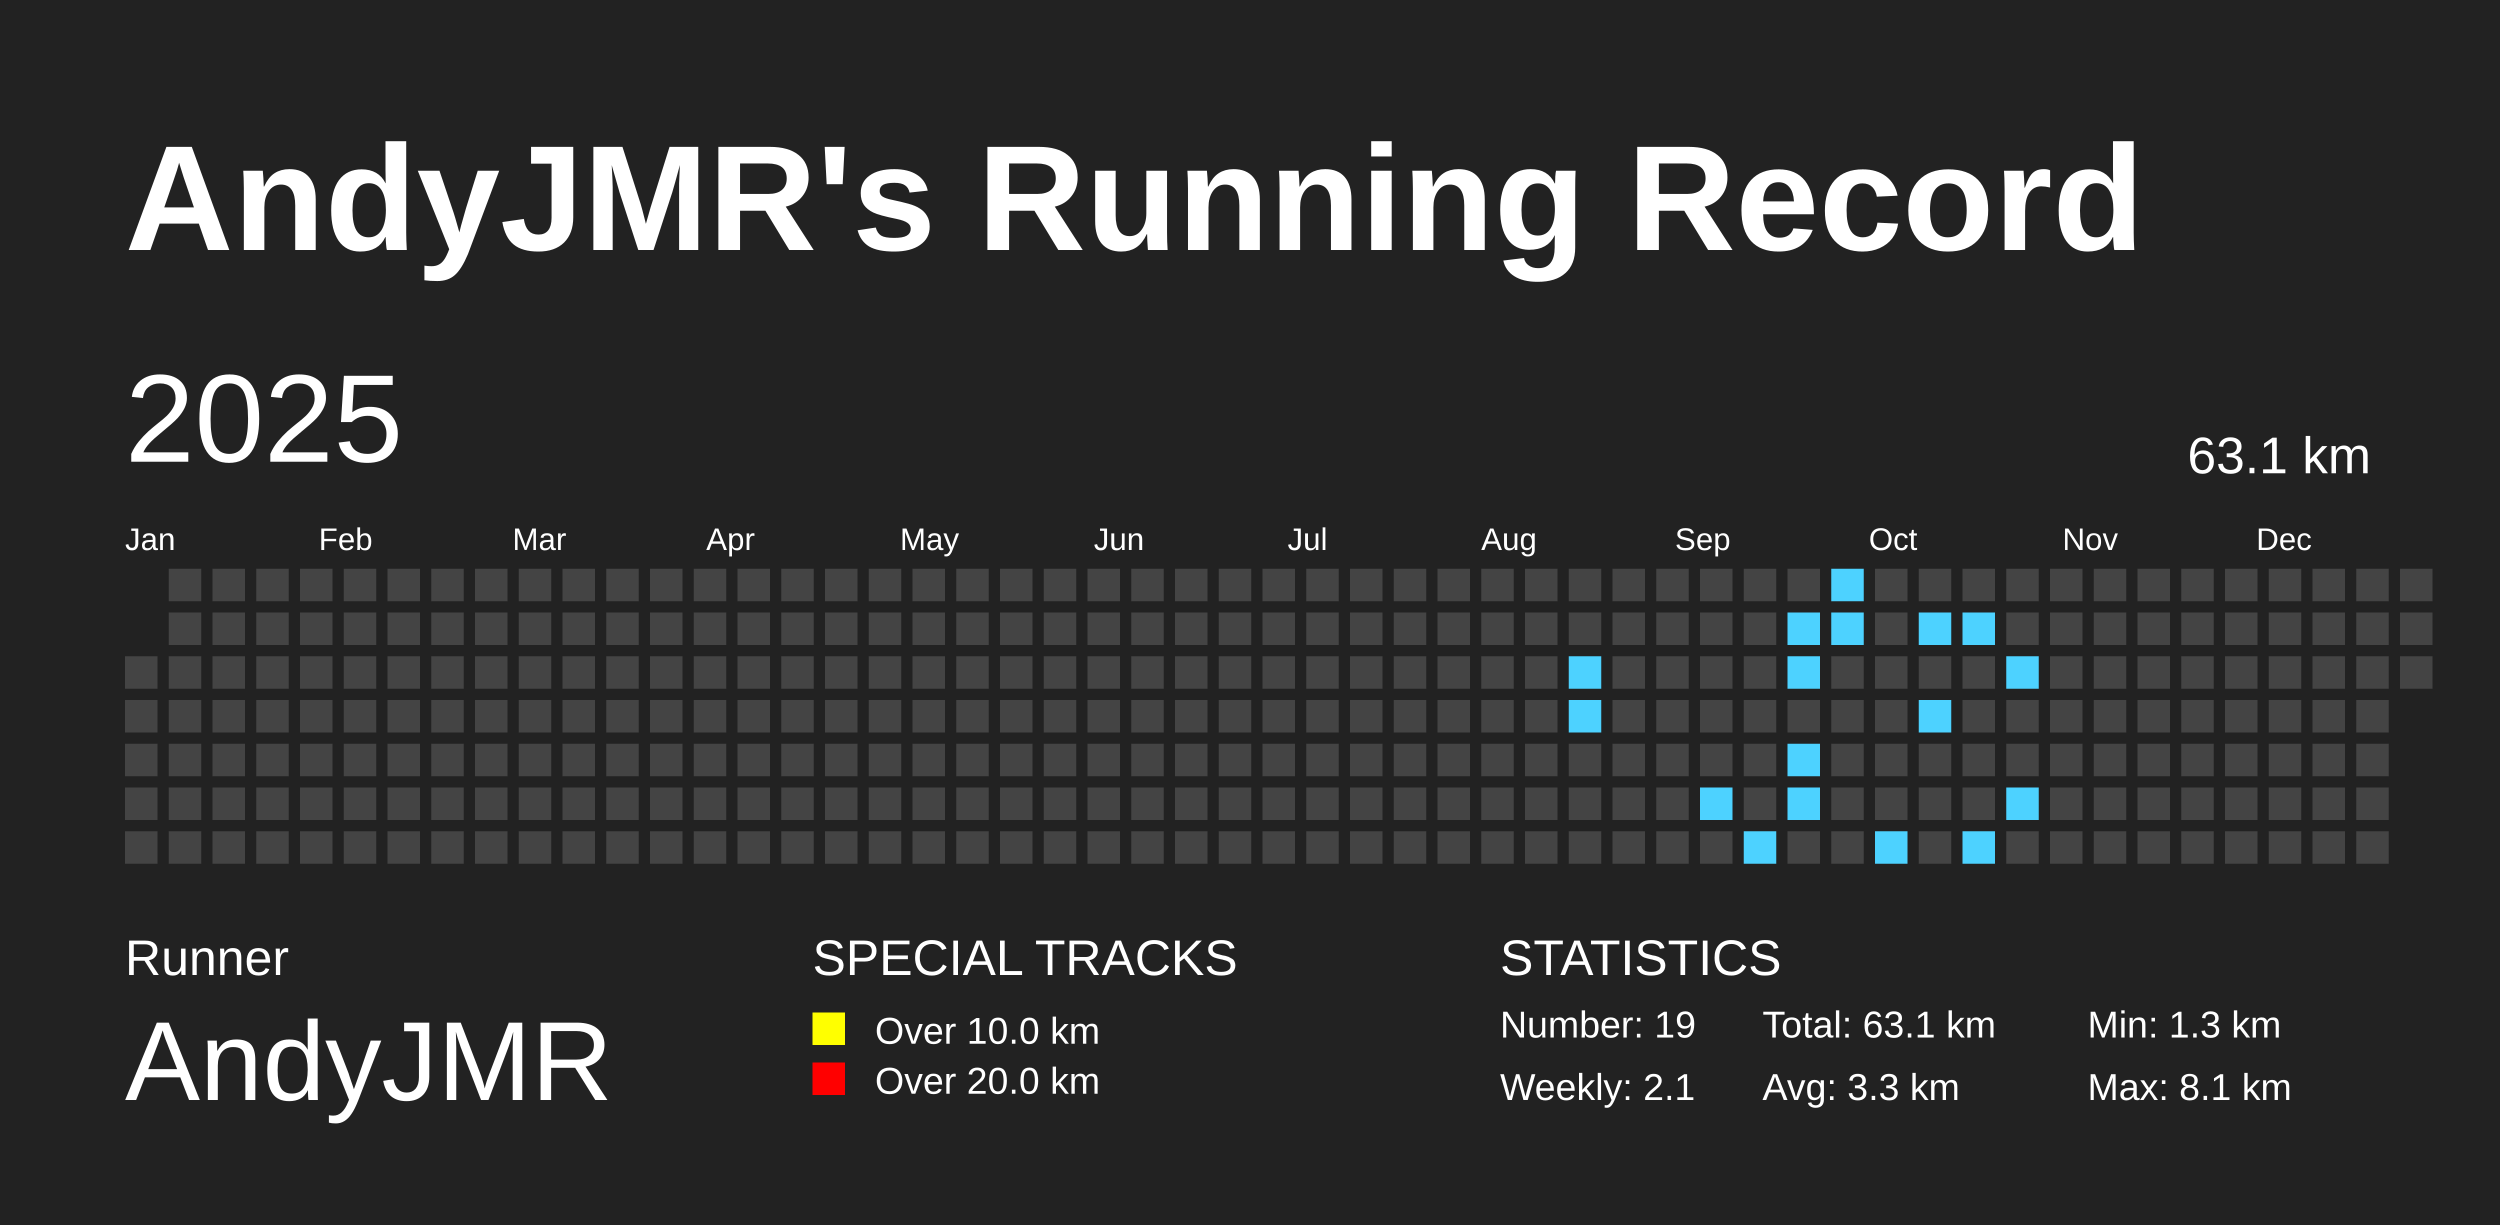
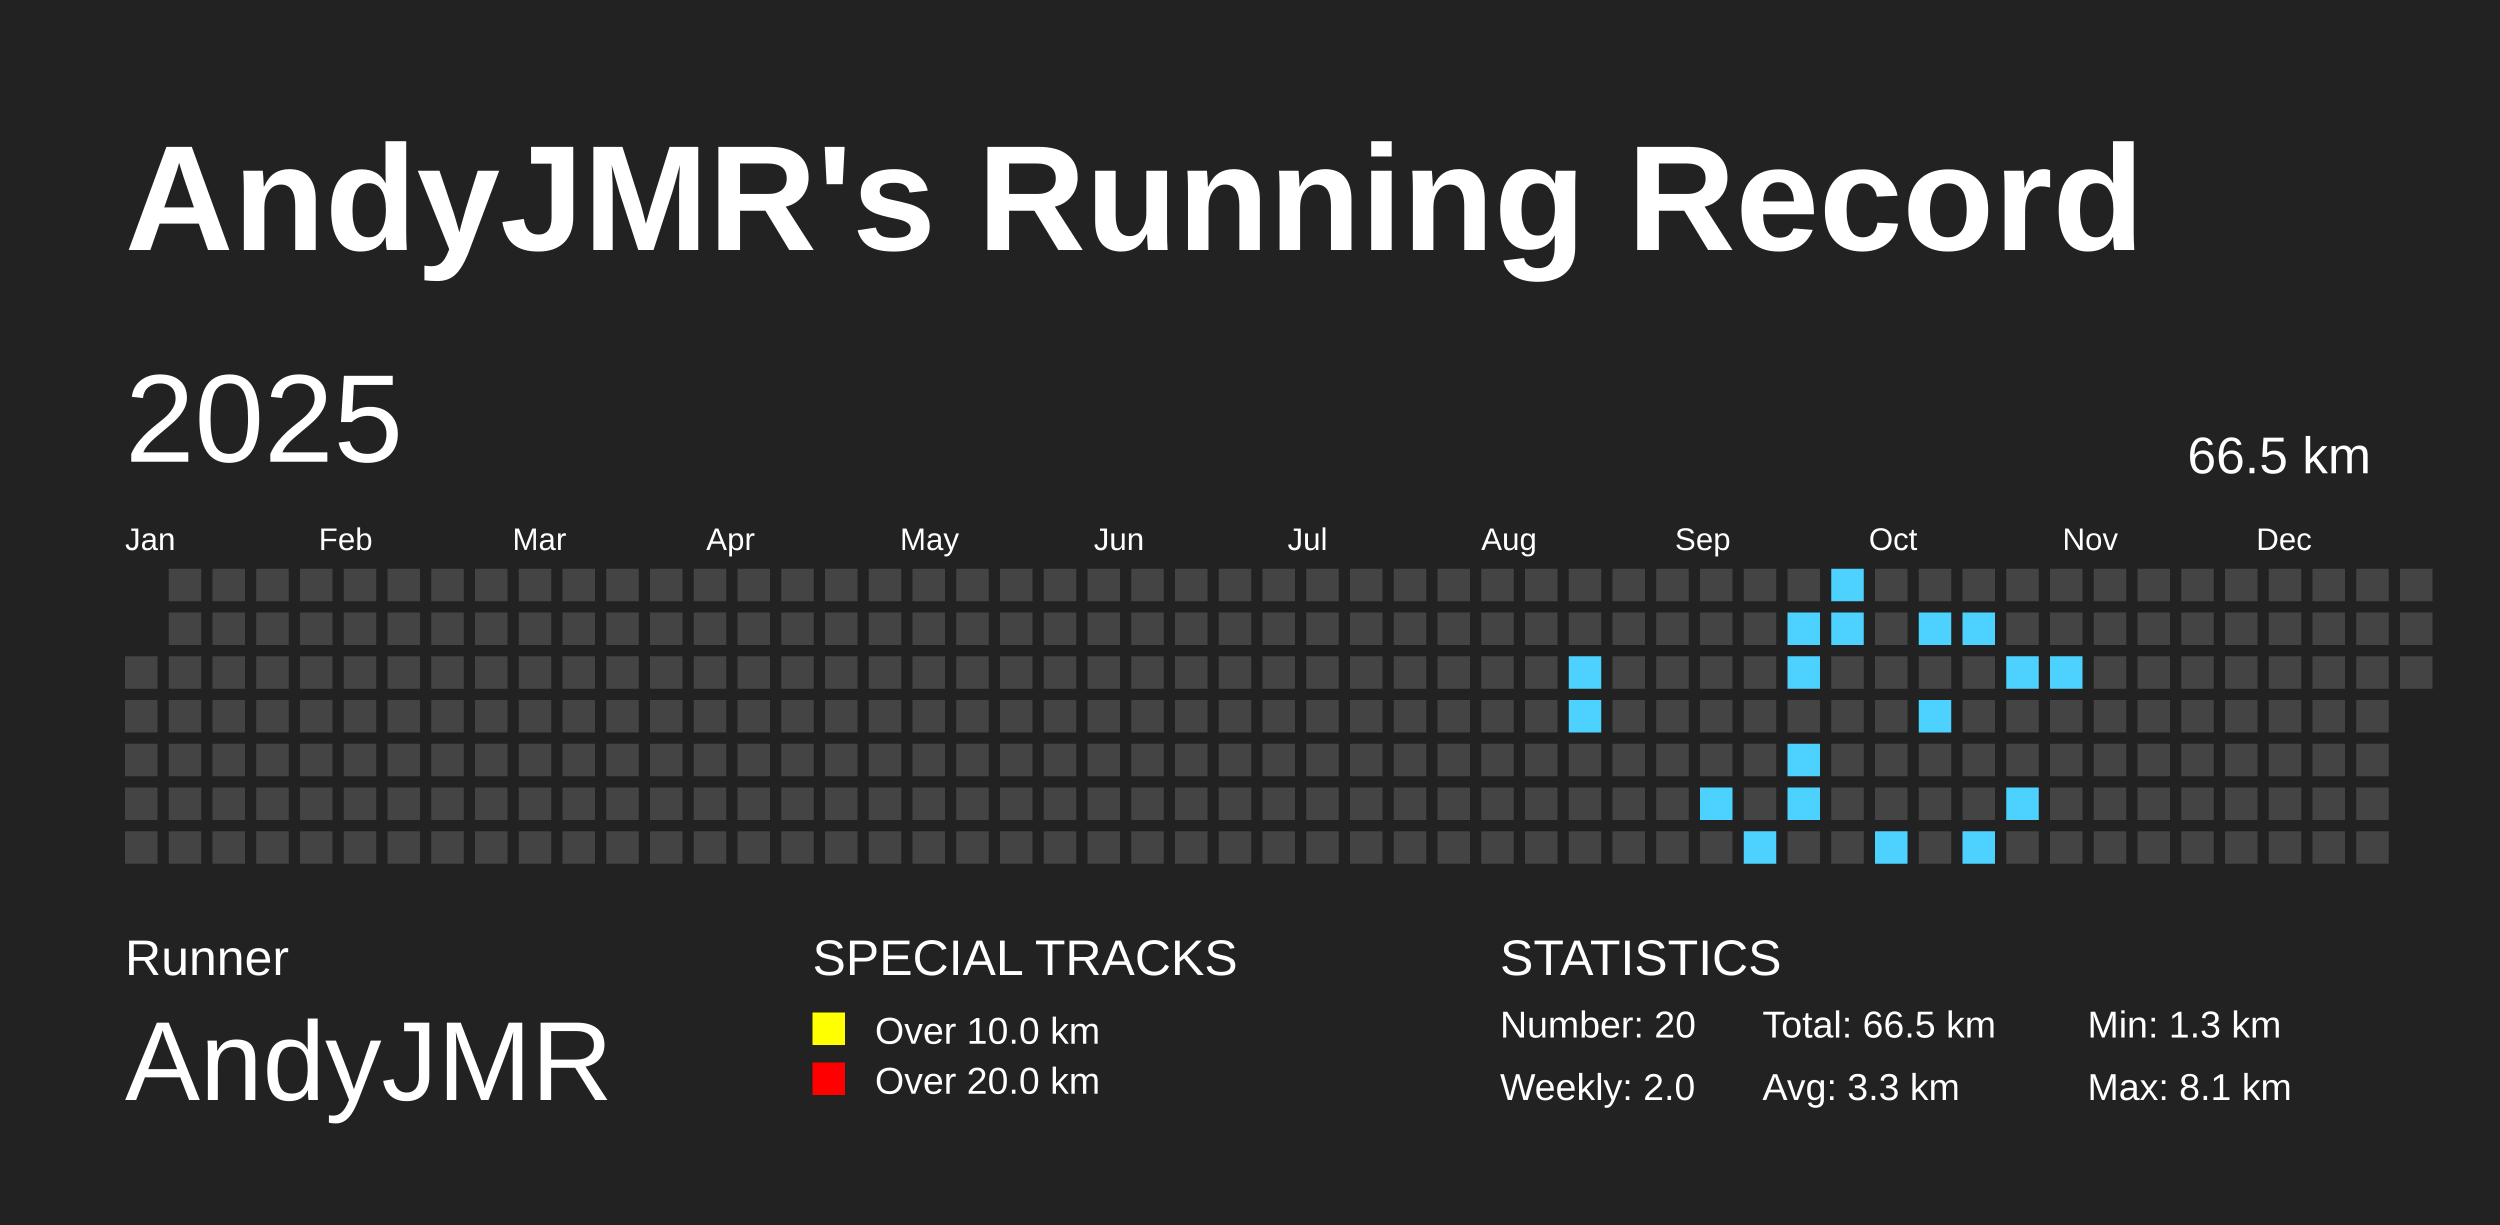
<svg xmlns="http://www.w3.org/2000/svg" baseProfile="full" height="98mm" version="1.1" viewBox="0,0,200,98" width="200mm">
  <defs />
  <rect fill="#222222" height="98" width="200" x="0" y="0" />
  <text fill="#FFFFFF" style="font-size:12px; font-family:Arial; font-weight:bold;" x="10" y="20">AndyJMR's Running Record</text>
  <text fill="#FFFFFF" style="font-size:4px; font-family:Arial" x="10" y="78">Runner</text>
  <text fill="#FFFFFF" style="font-size:9px; font-family:Arial" x="10" y="88">AndyJMR</text>
  <text fill="#FFFFFF" style="font-size:4px; font-family:Arial" x="65" y="78">SPECIAL TRACKS</text>
  <rect fill="yellow" height="2.6" width="2.6" x="65" y="81" />
  <text fill="#FFFFFF" style="font-size:3px; font-family:Arial" x="70" y="83.5">Over 10.0 km</text>
  <rect fill="red" height="2.6" width="2.6" x="65" y="85" />
  <text fill="#FFFFFF" style="font-size:3px; font-family:Arial" x="70" y="87.5">Over 20.0 km</text>
  <text fill="#FFFFFF" style="font-size:4px; font-family:Arial" x="120" y="78">STATISTICS</text>
-   <text fill="#FFFFFF" style="font-size:3px; font-family:Arial" x="120" y="83">Number: 19</text>
-   <text fill="#FFFFFF" style="font-size:3px; font-family:Arial" x="120" y="88">Weekly: 2.1</text>
-   <text fill="#FFFFFF" style="font-size:3px; font-family:Arial" x="141" y="83">Total: 63.1 km</text>
+   <text fill="#FFFFFF" style="font-size:3px; font-family:Arial" x="120" y="83">Number: 20</text>
+   <text fill="#FFFFFF" style="font-size:3px; font-family:Arial" x="120" y="88">Weekly: 2.0</text>
+   <text fill="#FFFFFF" style="font-size:3px; font-family:Arial" x="141" y="83">Total: 66.5 km</text>
  <text fill="#FFFFFF" style="font-size:3px; font-family:Arial" x="141" y="88">Avg: 3.3 km</text>
  <text fill="#FFFFFF" style="font-size:3px; font-family:Arial" x="167" y="83">Min: 1.3 km</text>
  <text fill="#FFFFFF" style="font-size:3px; font-family:Arial" x="167" y="88">Max: 8.1 km</text>
  <text dominant-baseline="hanging" fill="#FFFFFF" style="font-size:10.0px; font-family:Arial;" x="10" y="30">2025</text>
-   <text dominant-baseline="hanging" fill="#FFFFFF" style="font-size:4.125px; font-family:Arial;" x="175" y="35">63.1 km</text>
+   <text dominant-baseline="hanging" fill="#FFFFFF" style="font-size:4.125px; font-family:Arial;" x="175" y="35">66.5 km</text>
  <text fill="#FFFFFF" style="font-size:2.5px; font-family:Arial" x="10.0" y="44">Jan</text>
  <text fill="#FFFFFF" style="font-size:2.5px; font-family:Arial" x="25.5" y="44">Feb</text>
  <text fill="#FFFFFF" style="font-size:2.5px; font-family:Arial" x="41.0" y="44">Mar</text>
  <text fill="#FFFFFF" style="font-size:2.5px; font-family:Arial" x="56.5" y="44">Apr</text>
  <text fill="#FFFFFF" style="font-size:2.5px; font-family:Arial" x="72.0" y="44">May</text>
  <text fill="#FFFFFF" style="font-size:2.5px; font-family:Arial" x="87.5" y="44">Jun</text>
  <text fill="#FFFFFF" style="font-size:2.5px; font-family:Arial" x="103.0" y="44">Jul</text>
  <text fill="#FFFFFF" style="font-size:2.5px; font-family:Arial" x="118.5" y="44">Aug</text>
  <text fill="#FFFFFF" style="font-size:2.5px; font-family:Arial" x="134.0" y="44">Sep</text>
  <text fill="#FFFFFF" style="font-size:2.5px; font-family:Arial" x="149.5" y="44">Oct</text>
  <text fill="#FFFFFF" style="font-size:2.5px; font-family:Arial" x="165.0" y="44">Nov</text>
  <text fill="#FFFFFF" style="font-size:2.5px; font-family:Arial" x="180.5" y="44">Dec</text>
  <rect fill="#444444" height="2.6" width="2.6" x="10.0" y="52.5" />
  <rect fill="#444444" height="2.6" width="2.6" x="10.0" y="56.0" />
  <rect fill="#444444" height="2.6" width="2.6" x="10.0" y="59.5" />
  <rect fill="#444444" height="2.6" width="2.6" x="10.0" y="63.0" />
  <rect fill="#444444" height="2.6" width="2.6" x="10.0" y="66.5" />
  <rect fill="#444444" height="2.6" width="2.6" x="13.5" y="45.5" />
  <rect fill="#444444" height="2.6" width="2.6" x="13.5" y="49.0" />
  <rect fill="#444444" height="2.6" width="2.6" x="13.5" y="52.5" />
  <rect fill="#444444" height="2.6" width="2.6" x="13.5" y="56.0" />
  <rect fill="#444444" height="2.6" width="2.6" x="13.5" y="59.5" />
  <rect fill="#444444" height="2.6" width="2.6" x="13.5" y="63.0" />
  <rect fill="#444444" height="2.6" width="2.6" x="13.5" y="66.5" />
  <rect fill="#444444" height="2.6" width="2.6" x="17.0" y="45.5" />
  <rect fill="#444444" height="2.6" width="2.6" x="17.0" y="49.0" />
  <rect fill="#444444" height="2.6" width="2.6" x="17.0" y="52.5" />
  <rect fill="#444444" height="2.6" width="2.6" x="17.0" y="56.0" />
  <rect fill="#444444" height="2.6" width="2.6" x="17.0" y="59.5" />
  <rect fill="#444444" height="2.6" width="2.6" x="17.0" y="63.0" />
  <rect fill="#444444" height="2.6" width="2.6" x="17.0" y="66.5" />
  <rect fill="#444444" height="2.6" width="2.6" x="20.5" y="45.5" />
  <rect fill="#444444" height="2.6" width="2.6" x="20.5" y="49.0" />
  <rect fill="#444444" height="2.6" width="2.6" x="20.5" y="52.5" />
  <rect fill="#444444" height="2.6" width="2.6" x="20.5" y="56.0" />
  <rect fill="#444444" height="2.6" width="2.6" x="20.5" y="59.5" />
  <rect fill="#444444" height="2.6" width="2.6" x="20.5" y="63.0" />
  <rect fill="#444444" height="2.6" width="2.6" x="20.5" y="66.5" />
  <rect fill="#444444" height="2.6" width="2.6" x="24.0" y="45.5" />
  <rect fill="#444444" height="2.6" width="2.6" x="24.0" y="49.0" />
  <rect fill="#444444" height="2.6" width="2.6" x="24.0" y="52.5" />
  <rect fill="#444444" height="2.6" width="2.6" x="24.0" y="56.0" />
  <rect fill="#444444" height="2.6" width="2.6" x="24.0" y="59.5" />
  <rect fill="#444444" height="2.6" width="2.6" x="24.0" y="63.0" />
  <rect fill="#444444" height="2.6" width="2.6" x="24.0" y="66.5" />
  <rect fill="#444444" height="2.6" width="2.6" x="27.5" y="45.5" />
  <rect fill="#444444" height="2.6" width="2.6" x="27.5" y="49.0" />
  <rect fill="#444444" height="2.6" width="2.6" x="27.5" y="52.5" />
  <rect fill="#444444" height="2.6" width="2.6" x="27.5" y="56.0" />
  <rect fill="#444444" height="2.6" width="2.6" x="27.5" y="59.5" />
  <rect fill="#444444" height="2.6" width="2.6" x="27.5" y="63.0" />
  <rect fill="#444444" height="2.6" width="2.6" x="27.5" y="66.5" />
  <rect fill="#444444" height="2.6" width="2.6" x="31.0" y="45.5" />
  <rect fill="#444444" height="2.6" width="2.6" x="31.0" y="49.0" />
  <rect fill="#444444" height="2.6" width="2.6" x="31.0" y="52.5" />
  <rect fill="#444444" height="2.6" width="2.6" x="31.0" y="56.0" />
  <rect fill="#444444" height="2.6" width="2.6" x="31.0" y="59.5" />
  <rect fill="#444444" height="2.6" width="2.6" x="31.0" y="63.0" />
  <rect fill="#444444" height="2.6" width="2.6" x="31.0" y="66.5" />
  <rect fill="#444444" height="2.6" width="2.6" x="34.5" y="45.5" />
  <rect fill="#444444" height="2.6" width="2.6" x="34.5" y="49.0" />
  <rect fill="#444444" height="2.6" width="2.6" x="34.5" y="52.5" />
  <rect fill="#444444" height="2.6" width="2.6" x="34.5" y="56.0" />
  <rect fill="#444444" height="2.6" width="2.6" x="34.5" y="59.5" />
  <rect fill="#444444" height="2.6" width="2.6" x="34.5" y="63.0" />
  <rect fill="#444444" height="2.6" width="2.6" x="34.5" y="66.5" />
  <rect fill="#444444" height="2.6" width="2.6" x="38.0" y="45.5" />
  <rect fill="#444444" height="2.6" width="2.6" x="38.0" y="49.0" />
  <rect fill="#444444" height="2.6" width="2.6" x="38.0" y="52.5" />
  <rect fill="#444444" height="2.6" width="2.6" x="38.0" y="56.0" />
  <rect fill="#444444" height="2.6" width="2.6" x="38.0" y="59.5" />
  <rect fill="#444444" height="2.6" width="2.6" x="38.0" y="63.0" />
  <rect fill="#444444" height="2.6" width="2.6" x="38.0" y="66.5" />
  <rect fill="#444444" height="2.6" width="2.6" x="41.5" y="45.5" />
  <rect fill="#444444" height="2.6" width="2.6" x="41.5" y="49.0" />
  <rect fill="#444444" height="2.6" width="2.6" x="41.5" y="52.5" />
  <rect fill="#444444" height="2.6" width="2.6" x="41.5" y="56.0" />
  <rect fill="#444444" height="2.6" width="2.6" x="41.5" y="59.5" />
  <rect fill="#444444" height="2.6" width="2.6" x="41.5" y="63.0" />
  <rect fill="#444444" height="2.6" width="2.6" x="41.5" y="66.5" />
  <rect fill="#444444" height="2.6" width="2.6" x="45.0" y="45.5" />
  <rect fill="#444444" height="2.6" width="2.6" x="45.0" y="49.0" />
  <rect fill="#444444" height="2.6" width="2.6" x="45.0" y="52.5" />
  <rect fill="#444444" height="2.6" width="2.6" x="45.0" y="56.0" />
  <rect fill="#444444" height="2.6" width="2.6" x="45.0" y="59.5" />
  <rect fill="#444444" height="2.6" width="2.6" x="45.0" y="63.0" />
  <rect fill="#444444" height="2.6" width="2.6" x="45.0" y="66.5" />
  <rect fill="#444444" height="2.6" width="2.6" x="48.5" y="45.5" />
  <rect fill="#444444" height="2.6" width="2.6" x="48.5" y="49.0" />
  <rect fill="#444444" height="2.6" width="2.6" x="48.5" y="52.5" />
  <rect fill="#444444" height="2.6" width="2.6" x="48.5" y="56.0" />
  <rect fill="#444444" height="2.6" width="2.6" x="48.5" y="59.5" />
  <rect fill="#444444" height="2.6" width="2.6" x="48.5" y="63.0" />
  <rect fill="#444444" height="2.6" width="2.6" x="48.5" y="66.5" />
  <rect fill="#444444" height="2.6" width="2.6" x="52.0" y="45.5" />
  <rect fill="#444444" height="2.6" width="2.6" x="52.0" y="49.0" />
  <rect fill="#444444" height="2.6" width="2.6" x="52.0" y="52.5" />
  <rect fill="#444444" height="2.6" width="2.6" x="52.0" y="56.0" />
  <rect fill="#444444" height="2.6" width="2.6" x="52.0" y="59.5" />
  <rect fill="#444444" height="2.6" width="2.6" x="52.0" y="63.0" />
  <rect fill="#444444" height="2.6" width="2.6" x="52.0" y="66.5" />
  <rect fill="#444444" height="2.6" width="2.6" x="55.5" y="45.5" />
  <rect fill="#444444" height="2.6" width="2.6" x="55.5" y="49.0" />
  <rect fill="#444444" height="2.6" width="2.6" x="55.5" y="52.5" />
  <rect fill="#444444" height="2.6" width="2.6" x="55.5" y="56.0" />
  <rect fill="#444444" height="2.6" width="2.6" x="55.5" y="59.5" />
  <rect fill="#444444" height="2.6" width="2.6" x="55.5" y="63.0" />
  <rect fill="#444444" height="2.6" width="2.6" x="55.5" y="66.5" />
  <rect fill="#444444" height="2.6" width="2.6" x="59.0" y="45.5" />
  <rect fill="#444444" height="2.6" width="2.6" x="59.0" y="49.0" />
  <rect fill="#444444" height="2.6" width="2.6" x="59.0" y="52.5" />
  <rect fill="#444444" height="2.6" width="2.6" x="59.0" y="56.0" />
  <rect fill="#444444" height="2.6" width="2.6" x="59.0" y="59.5" />
  <rect fill="#444444" height="2.6" width="2.6" x="59.0" y="63.0" />
  <rect fill="#444444" height="2.6" width="2.6" x="59.0" y="66.5" />
  <rect fill="#444444" height="2.6" width="2.6" x="62.5" y="45.5" />
  <rect fill="#444444" height="2.6" width="2.6" x="62.5" y="49.0" />
  <rect fill="#444444" height="2.6" width="2.6" x="62.5" y="52.5" />
  <rect fill="#444444" height="2.6" width="2.6" x="62.5" y="56.0" />
  <rect fill="#444444" height="2.6" width="2.6" x="62.5" y="59.5" />
  <rect fill="#444444" height="2.6" width="2.6" x="62.5" y="63.0" />
  <rect fill="#444444" height="2.6" width="2.6" x="62.5" y="66.5" />
  <rect fill="#444444" height="2.6" width="2.6" x="66.0" y="45.5" />
  <rect fill="#444444" height="2.6" width="2.6" x="66.0" y="49.0" />
  <rect fill="#444444" height="2.6" width="2.6" x="66.0" y="52.5" />
  <rect fill="#444444" height="2.6" width="2.6" x="66.0" y="56.0" />
  <rect fill="#444444" height="2.6" width="2.6" x="66.0" y="59.5" />
  <rect fill="#444444" height="2.6" width="2.6" x="66.0" y="63.0" />
  <rect fill="#444444" height="2.6" width="2.6" x="66.0" y="66.5" />
  <rect fill="#444444" height="2.6" width="2.6" x="69.5" y="45.5" />
  <rect fill="#444444" height="2.6" width="2.6" x="69.5" y="49.0" />
  <rect fill="#444444" height="2.6" width="2.6" x="69.5" y="52.5" />
  <rect fill="#444444" height="2.6" width="2.6" x="69.5" y="56.0" />
  <rect fill="#444444" height="2.6" width="2.6" x="69.5" y="59.5" />
  <rect fill="#444444" height="2.6" width="2.6" x="69.5" y="63.0" />
  <rect fill="#444444" height="2.6" width="2.6" x="69.5" y="66.5" />
  <rect fill="#444444" height="2.6" width="2.6" x="73.0" y="45.5" />
  <rect fill="#444444" height="2.6" width="2.6" x="73.0" y="49.0" />
  <rect fill="#444444" height="2.6" width="2.6" x="73.0" y="52.5" />
  <rect fill="#444444" height="2.6" width="2.6" x="73.0" y="56.0" />
  <rect fill="#444444" height="2.6" width="2.6" x="73.0" y="59.5" />
  <rect fill="#444444" height="2.6" width="2.6" x="73.0" y="63.0" />
  <rect fill="#444444" height="2.6" width="2.6" x="73.0" y="66.5" />
  <rect fill="#444444" height="2.6" width="2.6" x="76.5" y="45.5" />
  <rect fill="#444444" height="2.6" width="2.6" x="76.5" y="49.0" />
  <rect fill="#444444" height="2.6" width="2.6" x="76.5" y="52.5" />
  <rect fill="#444444" height="2.6" width="2.6" x="76.5" y="56.0" />
  <rect fill="#444444" height="2.6" width="2.6" x="76.5" y="59.5" />
  <rect fill="#444444" height="2.6" width="2.6" x="76.5" y="63.0" />
  <rect fill="#444444" height="2.6" width="2.6" x="76.5" y="66.5" />
  <rect fill="#444444" height="2.6" width="2.6" x="80.0" y="45.5" />
  <rect fill="#444444" height="2.6" width="2.6" x="80.0" y="49.0" />
  <rect fill="#444444" height="2.6" width="2.6" x="80.0" y="52.5" />
  <rect fill="#444444" height="2.6" width="2.6" x="80.0" y="56.0" />
  <rect fill="#444444" height="2.6" width="2.6" x="80.0" y="59.5" />
  <rect fill="#444444" height="2.6" width="2.6" x="80.0" y="63.0" />
  <rect fill="#444444" height="2.6" width="2.6" x="80.0" y="66.5" />
  <rect fill="#444444" height="2.6" width="2.6" x="83.5" y="45.5" />
  <rect fill="#444444" height="2.6" width="2.6" x="83.5" y="49.0" />
  <rect fill="#444444" height="2.6" width="2.6" x="83.5" y="52.5" />
  <rect fill="#444444" height="2.6" width="2.6" x="83.5" y="56.0" />
  <rect fill="#444444" height="2.6" width="2.6" x="83.5" y="59.5" />
  <rect fill="#444444" height="2.6" width="2.6" x="83.5" y="63.0" />
  <rect fill="#444444" height="2.6" width="2.6" x="83.5" y="66.5" />
  <rect fill="#444444" height="2.6" width="2.6" x="87.0" y="45.5" />
  <rect fill="#444444" height="2.6" width="2.6" x="87.0" y="49.0" />
  <rect fill="#444444" height="2.6" width="2.6" x="87.0" y="52.5" />
  <rect fill="#444444" height="2.6" width="2.6" x="87.0" y="56.0" />
  <rect fill="#444444" height="2.6" width="2.6" x="87.0" y="59.5" />
  <rect fill="#444444" height="2.6" width="2.6" x="87.0" y="63.0" />
  <rect fill="#444444" height="2.6" width="2.6" x="87.0" y="66.5" />
  <rect fill="#444444" height="2.6" width="2.6" x="90.5" y="45.5" />
  <rect fill="#444444" height="2.6" width="2.6" x="90.5" y="49.0" />
  <rect fill="#444444" height="2.6" width="2.6" x="90.5" y="52.5" />
  <rect fill="#444444" height="2.6" width="2.6" x="90.5" y="56.0" />
  <rect fill="#444444" height="2.6" width="2.6" x="90.5" y="59.5" />
  <rect fill="#444444" height="2.6" width="2.6" x="90.5" y="63.0" />
  <rect fill="#444444" height="2.6" width="2.6" x="90.5" y="66.5" />
  <rect fill="#444444" height="2.6" width="2.6" x="94.0" y="45.5" />
  <rect fill="#444444" height="2.6" width="2.6" x="94.0" y="49.0" />
  <rect fill="#444444" height="2.6" width="2.6" x="94.0" y="52.5" />
  <rect fill="#444444" height="2.6" width="2.6" x="94.0" y="56.0" />
  <rect fill="#444444" height="2.6" width="2.6" x="94.0" y="59.5" />
  <rect fill="#444444" height="2.6" width="2.6" x="94.0" y="63.0" />
  <rect fill="#444444" height="2.6" width="2.6" x="94.0" y="66.5" />
  <rect fill="#444444" height="2.6" width="2.6" x="97.5" y="45.5" />
  <rect fill="#444444" height="2.6" width="2.6" x="97.5" y="49.0" />
  <rect fill="#444444" height="2.6" width="2.6" x="97.5" y="52.5" />
  <rect fill="#444444" height="2.6" width="2.6" x="97.5" y="56.0" />
  <rect fill="#444444" height="2.6" width="2.6" x="97.5" y="59.5" />
  <rect fill="#444444" height="2.6" width="2.6" x="97.5" y="63.0" />
  <rect fill="#444444" height="2.6" width="2.6" x="97.5" y="66.5" />
  <rect fill="#444444" height="2.6" width="2.6" x="101.0" y="45.5" />
  <rect fill="#444444" height="2.6" width="2.6" x="101.0" y="49.0" />
  <rect fill="#444444" height="2.6" width="2.6" x="101.0" y="52.5" />
  <rect fill="#444444" height="2.6" width="2.6" x="101.0" y="56.0" />
  <rect fill="#444444" height="2.6" width="2.6" x="101.0" y="59.5" />
  <rect fill="#444444" height="2.6" width="2.6" x="101.0" y="63.0" />
  <rect fill="#444444" height="2.6" width="2.6" x="101.0" y="66.5" />
  <rect fill="#444444" height="2.6" width="2.6" x="104.5" y="45.5" />
  <rect fill="#444444" height="2.6" width="2.6" x="104.5" y="49.0" />
  <rect fill="#444444" height="2.6" width="2.6" x="104.5" y="52.5" />
  <rect fill="#444444" height="2.6" width="2.6" x="104.5" y="56.0" />
  <rect fill="#444444" height="2.6" width="2.6" x="104.5" y="59.5" />
  <rect fill="#444444" height="2.6" width="2.6" x="104.5" y="63.0" />
  <rect fill="#444444" height="2.6" width="2.6" x="104.5" y="66.5" />
  <rect fill="#444444" height="2.6" width="2.6" x="108.0" y="45.5" />
  <rect fill="#444444" height="2.6" width="2.6" x="108.0" y="49.0" />
  <rect fill="#444444" height="2.6" width="2.6" x="108.0" y="52.5" />
  <rect fill="#444444" height="2.6" width="2.6" x="108.0" y="56.0" />
  <rect fill="#444444" height="2.6" width="2.6" x="108.0" y="59.5" />
  <rect fill="#444444" height="2.6" width="2.6" x="108.0" y="63.0" />
  <rect fill="#444444" height="2.6" width="2.6" x="108.0" y="66.5" />
  <rect fill="#444444" height="2.6" width="2.6" x="111.5" y="45.5" />
  <rect fill="#444444" height="2.6" width="2.6" x="111.5" y="49.0" />
  <rect fill="#444444" height="2.6" width="2.6" x="111.5" y="52.5" />
  <rect fill="#444444" height="2.6" width="2.6" x="111.5" y="56.0" />
  <rect fill="#444444" height="2.6" width="2.6" x="111.5" y="59.5" />
  <rect fill="#444444" height="2.6" width="2.6" x="111.5" y="63.0" />
  <rect fill="#444444" height="2.6" width="2.6" x="111.5" y="66.5" />
  <rect fill="#444444" height="2.6" width="2.6" x="115.0" y="45.5" />
  <rect fill="#444444" height="2.6" width="2.6" x="115.0" y="49.0" />
  <rect fill="#444444" height="2.6" width="2.6" x="115.0" y="52.5" />
  <rect fill="#444444" height="2.6" width="2.6" x="115.0" y="56.0" />
  <rect fill="#444444" height="2.6" width="2.6" x="115.0" y="59.5" />
  <rect fill="#444444" height="2.6" width="2.6" x="115.0" y="63.0" />
  <rect fill="#444444" height="2.6" width="2.6" x="115.0" y="66.5" />
  <rect fill="#444444" height="2.6" width="2.6" x="118.5" y="45.5" />
  <rect fill="#444444" height="2.6" width="2.6" x="118.5" y="49.0" />
  <rect fill="#444444" height="2.6" width="2.6" x="118.5" y="52.5" />
  <rect fill="#444444" height="2.6" width="2.6" x="118.5" y="56.0" />
  <rect fill="#444444" height="2.6" width="2.6" x="118.5" y="59.5" />
  <rect fill="#444444" height="2.6" width="2.6" x="118.5" y="63.0" />
  <rect fill="#444444" height="2.6" width="2.6" x="118.5" y="66.5" />
  <rect fill="#444444" height="2.6" width="2.6" x="122.0" y="45.5" />
  <rect fill="#444444" height="2.6" width="2.6" x="122.0" y="49.0" />
  <rect fill="#444444" height="2.6" width="2.6" x="122.0" y="52.5" />
  <rect fill="#444444" height="2.6" width="2.6" x="122.0" y="56.0" />
  <rect fill="#444444" height="2.6" width="2.6" x="122.0" y="59.5" />
  <rect fill="#444444" height="2.6" width="2.6" x="122.0" y="63.0" />
  <rect fill="#444444" height="2.6" width="2.6" x="122.0" y="66.5" />
  <rect fill="#444444" height="2.6" width="2.6" x="125.5" y="45.5" />
  <rect fill="#444444" height="2.6" width="2.6" x="125.5" y="49.0" />
  <rect fill="#4DD2FF" height="2.6" width="2.6" x="125.5" y="52.5" />
  <rect fill="#4DD2FF" height="2.6" width="2.6" x="125.5" y="56.0" />
  <rect fill="#444444" height="2.6" width="2.6" x="125.5" y="59.5" />
  <rect fill="#444444" height="2.6" width="2.6" x="125.5" y="63.0" />
  <rect fill="#444444" height="2.6" width="2.6" x="125.5" y="66.5" />
  <rect fill="#444444" height="2.6" width="2.6" x="129.0" y="45.5" />
  <rect fill="#444444" height="2.6" width="2.6" x="129.0" y="49.0" />
  <rect fill="#444444" height="2.6" width="2.6" x="129.0" y="52.5" />
  <rect fill="#444444" height="2.6" width="2.6" x="129.0" y="56.0" />
  <rect fill="#444444" height="2.6" width="2.6" x="129.0" y="59.5" />
  <rect fill="#444444" height="2.6" width="2.6" x="129.0" y="63.0" />
  <rect fill="#444444" height="2.6" width="2.6" x="129.0" y="66.5" />
  <rect fill="#444444" height="2.6" width="2.6" x="132.5" y="45.5" />
  <rect fill="#444444" height="2.6" width="2.6" x="132.5" y="49.0" />
  <rect fill="#444444" height="2.6" width="2.6" x="132.5" y="52.5" />
  <rect fill="#444444" height="2.6" width="2.6" x="132.5" y="56.0" />
  <rect fill="#444444" height="2.6" width="2.6" x="132.5" y="59.5" />
  <rect fill="#444444" height="2.6" width="2.6" x="132.5" y="63.0" />
  <rect fill="#444444" height="2.6" width="2.6" x="132.5" y="66.5" />
  <rect fill="#444444" height="2.6" width="2.6" x="136.0" y="45.5" />
  <rect fill="#444444" height="2.6" width="2.6" x="136.0" y="49.0" />
  <rect fill="#444444" height="2.6" width="2.6" x="136.0" y="52.5" />
  <rect fill="#444444" height="2.6" width="2.6" x="136.0" y="56.0" />
  <rect fill="#444444" height="2.6" width="2.6" x="136.0" y="59.5" />
  <rect fill="#4DD2FF" height="2.6" width="2.6" x="136.0" y="63.0" />
  <rect fill="#444444" height="2.6" width="2.6" x="136.0" y="66.5" />
  <rect fill="#444444" height="2.6" width="2.6" x="139.5" y="45.5" />
  <rect fill="#444444" height="2.6" width="2.6" x="139.5" y="49.0" />
  <rect fill="#444444" height="2.6" width="2.6" x="139.5" y="52.5" />
  <rect fill="#444444" height="2.6" width="2.6" x="139.5" y="56.0" />
  <rect fill="#444444" height="2.6" width="2.6" x="139.5" y="59.5" />
  <rect fill="#444444" height="2.6" width="2.6" x="139.5" y="63.0" />
  <rect fill="#4DD2FF" height="2.6" width="2.6" x="139.5" y="66.5" />
  <rect fill="#444444" height="2.6" width="2.6" x="143.0" y="45.5" />
  <rect fill="#4DD2FF" height="2.6" width="2.6" x="143.0" y="49.0" />
  <rect fill="#4DD2FF" height="2.6" width="2.6" x="143.0" y="52.5" />
  <rect fill="#444444" height="2.6" width="2.6" x="143.0" y="56.0" />
  <rect fill="#4DD2FF" height="2.6" width="2.6" x="143.0" y="59.5" />
  <rect fill="#4DD2FF" height="2.6" width="2.6" x="143.0" y="63.0" />
  <rect fill="#444444" height="2.6" width="2.6" x="143.0" y="66.5" />
  <rect fill="#4DD2FF" height="2.6" width="2.6" x="146.5" y="45.5" />
  <rect fill="#4DD2FF" height="2.6" width="2.6" x="146.5" y="49.0" />
  <rect fill="#444444" height="2.6" width="2.6" x="146.5" y="52.5" />
  <rect fill="#444444" height="2.6" width="2.6" x="146.5" y="56.0" />
  <rect fill="#444444" height="2.6" width="2.6" x="146.5" y="59.5" />
  <rect fill="#444444" height="2.6" width="2.6" x="146.5" y="63.0" />
  <rect fill="#444444" height="2.6" width="2.6" x="146.5" y="66.5" />
  <rect fill="#444444" height="2.6" width="2.6" x="150.0" y="45.5" />
  <rect fill="#444444" height="2.6" width="2.6" x="150.0" y="49.0" />
  <rect fill="#444444" height="2.6" width="2.6" x="150.0" y="52.5" />
  <rect fill="#444444" height="2.6" width="2.6" x="150.0" y="56.0" />
  <rect fill="#444444" height="2.6" width="2.6" x="150.0" y="59.5" />
  <rect fill="#444444" height="2.6" width="2.6" x="150.0" y="63.0" />
  <rect fill="#4DD2FF" height="2.6" width="2.6" x="150.0" y="66.5" />
  <rect fill="#444444" height="2.6" width="2.6" x="153.5" y="45.5" />
  <rect fill="#4DD2FF" height="2.6" width="2.6" x="153.5" y="49.0" />
  <rect fill="#444444" height="2.6" width="2.6" x="153.5" y="52.5" />
  <rect fill="#4DD2FF" height="2.6" width="2.6" x="153.5" y="56.0" />
  <rect fill="#444444" height="2.6" width="2.6" x="153.5" y="59.5" />
  <rect fill="#444444" height="2.6" width="2.6" x="153.5" y="63.0" />
  <rect fill="#444444" height="2.6" width="2.6" x="153.5" y="66.5" />
  <rect fill="#444444" height="2.6" width="2.6" x="157.0" y="45.5" />
  <rect fill="#4DD2FF" height="2.6" width="2.6" x="157.0" y="49.0" />
  <rect fill="#444444" height="2.6" width="2.6" x="157.0" y="52.5" />
  <rect fill="#444444" height="2.6" width="2.6" x="157.0" y="56.0" />
  <rect fill="#444444" height="2.6" width="2.6" x="157.0" y="59.5" />
  <rect fill="#444444" height="2.6" width="2.6" x="157.0" y="63.0" />
  <rect fill="#4DD2FF" height="2.6" width="2.6" x="157.0" y="66.5" />
  <rect fill="#444444" height="2.6" width="2.6" x="160.5" y="45.5" />
  <rect fill="#444444" height="2.6" width="2.6" x="160.5" y="49.0" />
  <rect fill="#4DD2FF" height="2.6" width="2.6" x="160.5" y="52.5" />
  <rect fill="#444444" height="2.6" width="2.6" x="160.5" y="56.0" />
  <rect fill="#444444" height="2.6" width="2.6" x="160.5" y="59.5" />
  <rect fill="#4DD2FF" height="2.6" width="2.6" x="160.5" y="63.0" />
  <rect fill="#444444" height="2.6" width="2.6" x="160.5" y="66.5" />
  <rect fill="#444444" height="2.6" width="2.6" x="164.0" y="45.5" />
  <rect fill="#444444" height="2.6" width="2.6" x="164.0" y="49.0" />
-   <rect fill="#444444" height="2.6" width="2.6" x="164.0" y="52.5" />
+   <rect fill="#4DD2FF" height="2.6" width="2.6" x="164.0" y="52.5" />
  <rect fill="#444444" height="2.6" width="2.6" x="164.0" y="56.0" />
  <rect fill="#444444" height="2.6" width="2.6" x="164.0" y="59.5" />
  <rect fill="#444444" height="2.6" width="2.6" x="164.0" y="63.0" />
  <rect fill="#444444" height="2.6" width="2.6" x="164.0" y="66.5" />
  <rect fill="#444444" height="2.6" width="2.6" x="167.5" y="45.5" />
  <rect fill="#444444" height="2.6" width="2.6" x="167.5" y="49.0" />
  <rect fill="#444444" height="2.6" width="2.6" x="167.5" y="52.5" />
  <rect fill="#444444" height="2.6" width="2.6" x="167.5" y="56.0" />
  <rect fill="#444444" height="2.6" width="2.6" x="167.5" y="59.5" />
  <rect fill="#444444" height="2.6" width="2.6" x="167.5" y="63.0" />
  <rect fill="#444444" height="2.6" width="2.6" x="167.5" y="66.5" />
  <rect fill="#444444" height="2.6" width="2.6" x="171.0" y="45.5" />
  <rect fill="#444444" height="2.6" width="2.6" x="171.0" y="49.0" />
  <rect fill="#444444" height="2.6" width="2.6" x="171.0" y="52.5" />
  <rect fill="#444444" height="2.6" width="2.6" x="171.0" y="56.0" />
  <rect fill="#444444" height="2.6" width="2.6" x="171.0" y="59.5" />
  <rect fill="#444444" height="2.6" width="2.6" x="171.0" y="63.0" />
  <rect fill="#444444" height="2.6" width="2.6" x="171.0" y="66.5" />
  <rect fill="#444444" height="2.6" width="2.6" x="174.5" y="45.5" />
  <rect fill="#444444" height="2.6" width="2.6" x="174.5" y="49.0" />
  <rect fill="#444444" height="2.6" width="2.6" x="174.5" y="52.5" />
  <rect fill="#444444" height="2.6" width="2.6" x="174.5" y="56.0" />
  <rect fill="#444444" height="2.6" width="2.6" x="174.5" y="59.5" />
  <rect fill="#444444" height="2.6" width="2.6" x="174.5" y="63.0" />
  <rect fill="#444444" height="2.6" width="2.6" x="174.5" y="66.5" />
  <rect fill="#444444" height="2.6" width="2.6" x="178.0" y="45.5" />
  <rect fill="#444444" height="2.6" width="2.6" x="178.0" y="49.0" />
  <rect fill="#444444" height="2.6" width="2.6" x="178.0" y="52.5" />
  <rect fill="#444444" height="2.6" width="2.6" x="178.0" y="56.0" />
  <rect fill="#444444" height="2.6" width="2.6" x="178.0" y="59.5" />
  <rect fill="#444444" height="2.6" width="2.6" x="178.0" y="63.0" />
  <rect fill="#444444" height="2.6" width="2.6" x="178.0" y="66.5" />
  <rect fill="#444444" height="2.6" width="2.6" x="181.5" y="45.5" />
  <rect fill="#444444" height="2.6" width="2.6" x="181.5" y="49.0" />
  <rect fill="#444444" height="2.6" width="2.6" x="181.5" y="52.5" />
  <rect fill="#444444" height="2.6" width="2.6" x="181.5" y="56.0" />
  <rect fill="#444444" height="2.6" width="2.6" x="181.5" y="59.5" />
  <rect fill="#444444" height="2.6" width="2.6" x="181.5" y="63.0" />
  <rect fill="#444444" height="2.6" width="2.6" x="181.5" y="66.5" />
  <rect fill="#444444" height="2.6" width="2.6" x="185.0" y="45.5" />
  <rect fill="#444444" height="2.6" width="2.6" x="185.0" y="49.0" />
  <rect fill="#444444" height="2.6" width="2.6" x="185.0" y="52.5" />
  <rect fill="#444444" height="2.6" width="2.6" x="185.0" y="56.0" />
  <rect fill="#444444" height="2.6" width="2.6" x="185.0" y="59.5" />
  <rect fill="#444444" height="2.6" width="2.6" x="185.0" y="63.0" />
  <rect fill="#444444" height="2.6" width="2.6" x="185.0" y="66.5" />
  <rect fill="#444444" height="2.6" width="2.6" x="188.5" y="45.5" />
  <rect fill="#444444" height="2.6" width="2.6" x="188.5" y="49.0" />
  <rect fill="#444444" height="2.6" width="2.6" x="188.5" y="52.5" />
  <rect fill="#444444" height="2.6" width="2.6" x="188.5" y="56.0" />
  <rect fill="#444444" height="2.6" width="2.6" x="188.5" y="59.5" />
  <rect fill="#444444" height="2.6" width="2.6" x="188.5" y="63.0" />
  <rect fill="#444444" height="2.6" width="2.6" x="188.5" y="66.5" />
  <rect fill="#444444" height="2.6" width="2.6" x="192.0" y="45.5" />
  <rect fill="#444444" height="2.6" width="2.6" x="192.0" y="49.0" />
  <rect fill="#444444" height="2.6" width="2.6" x="192.0" y="52.5" />
</svg>
